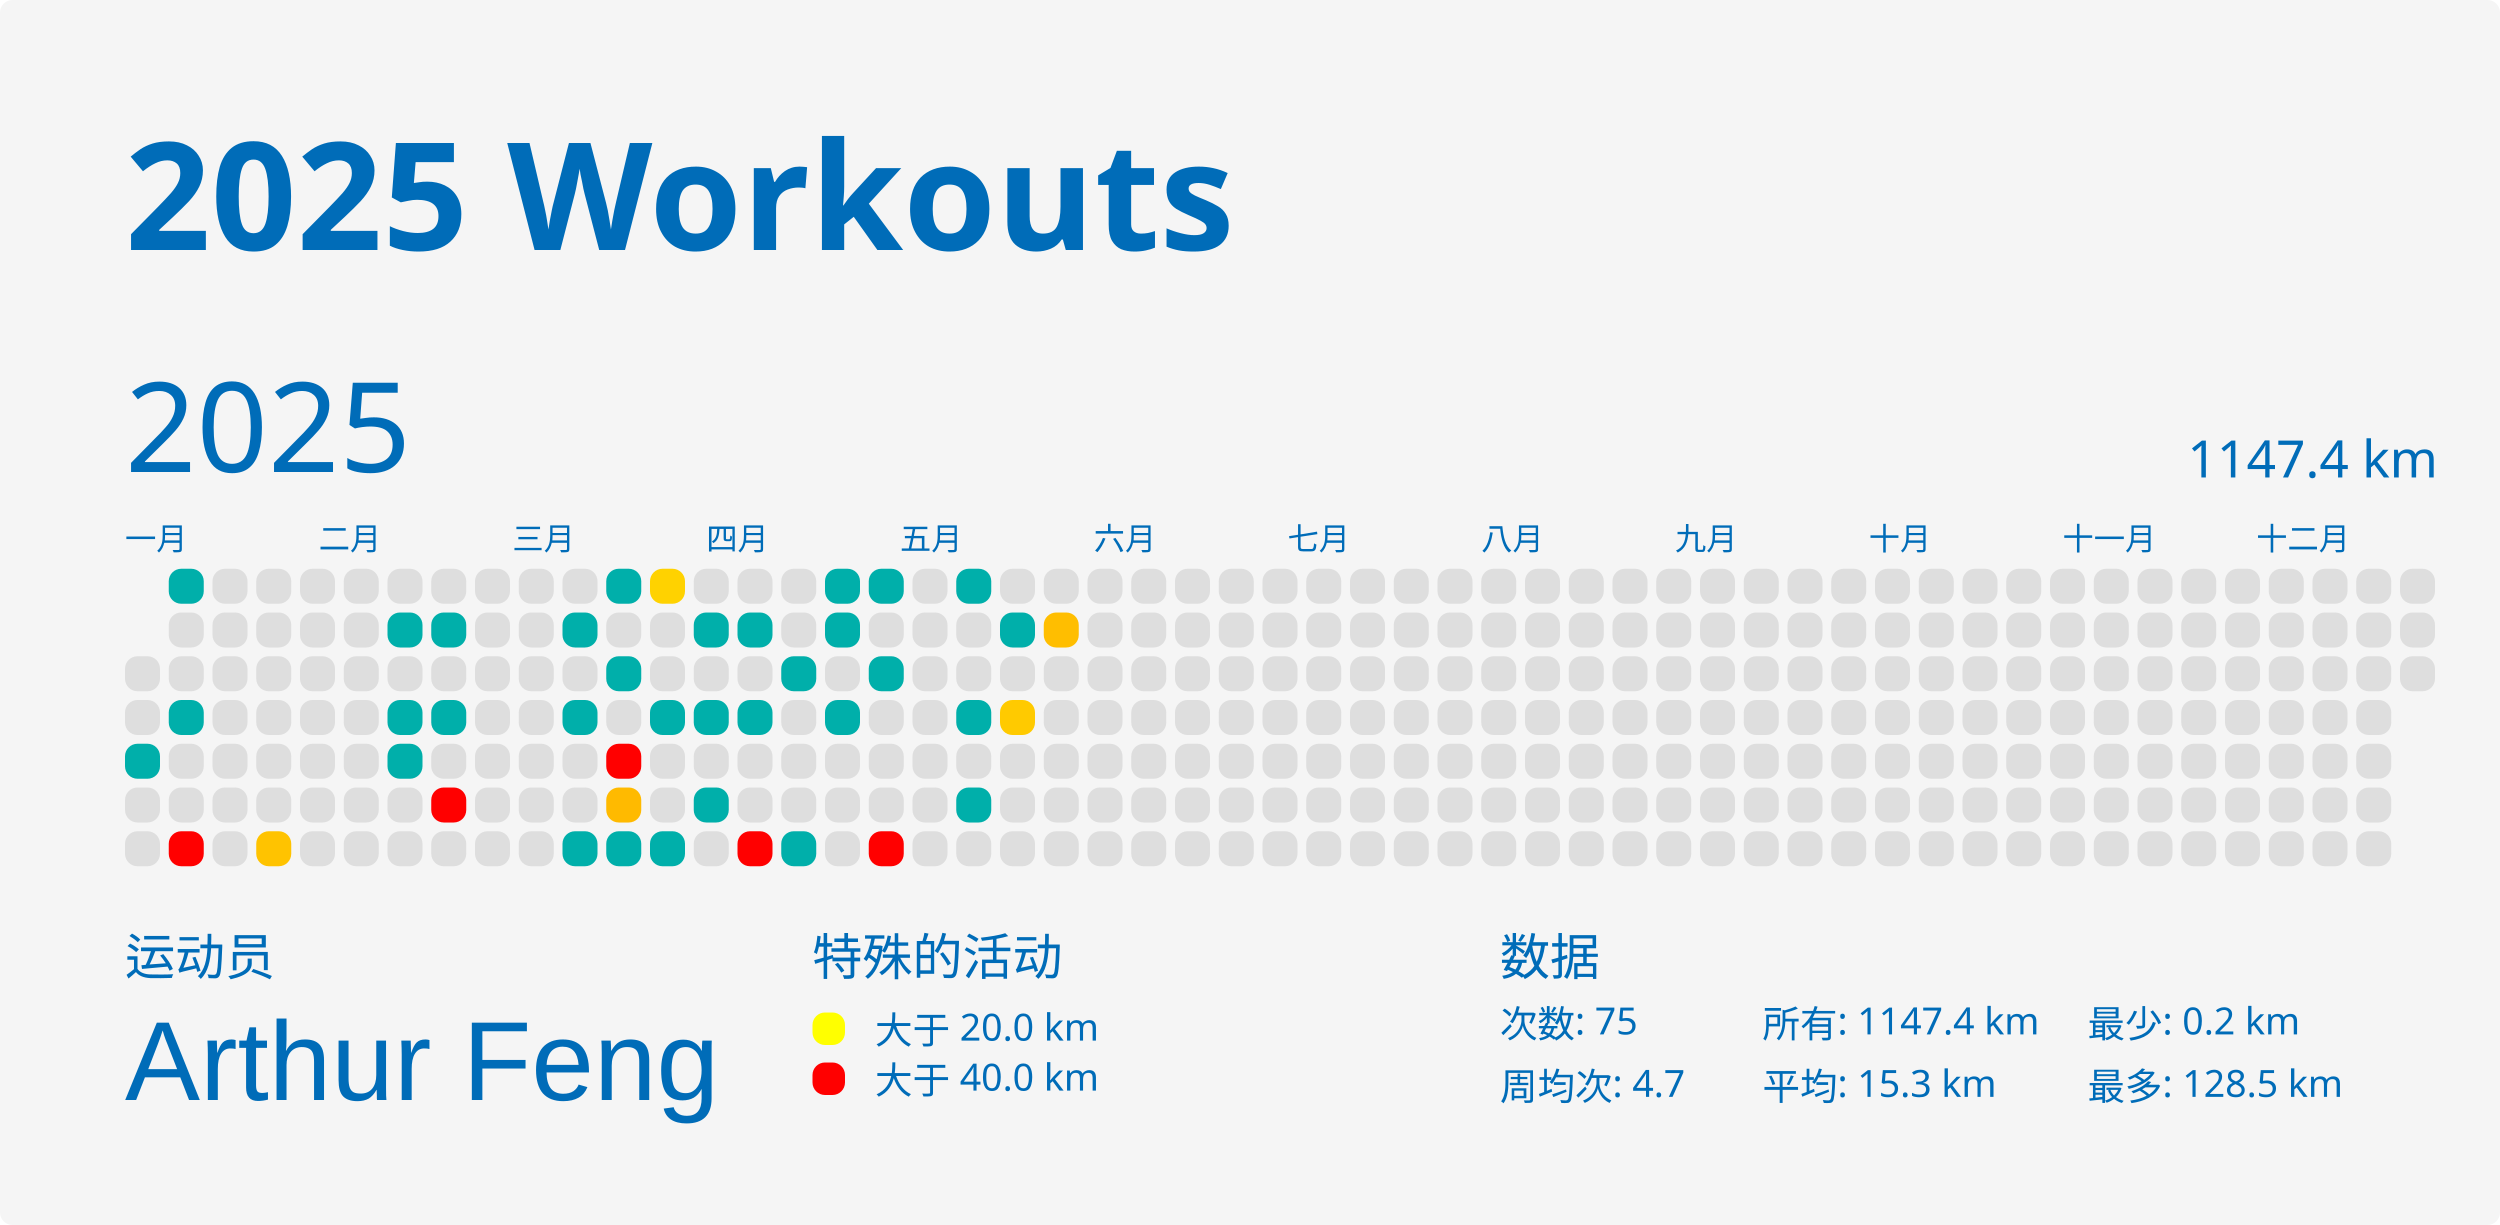
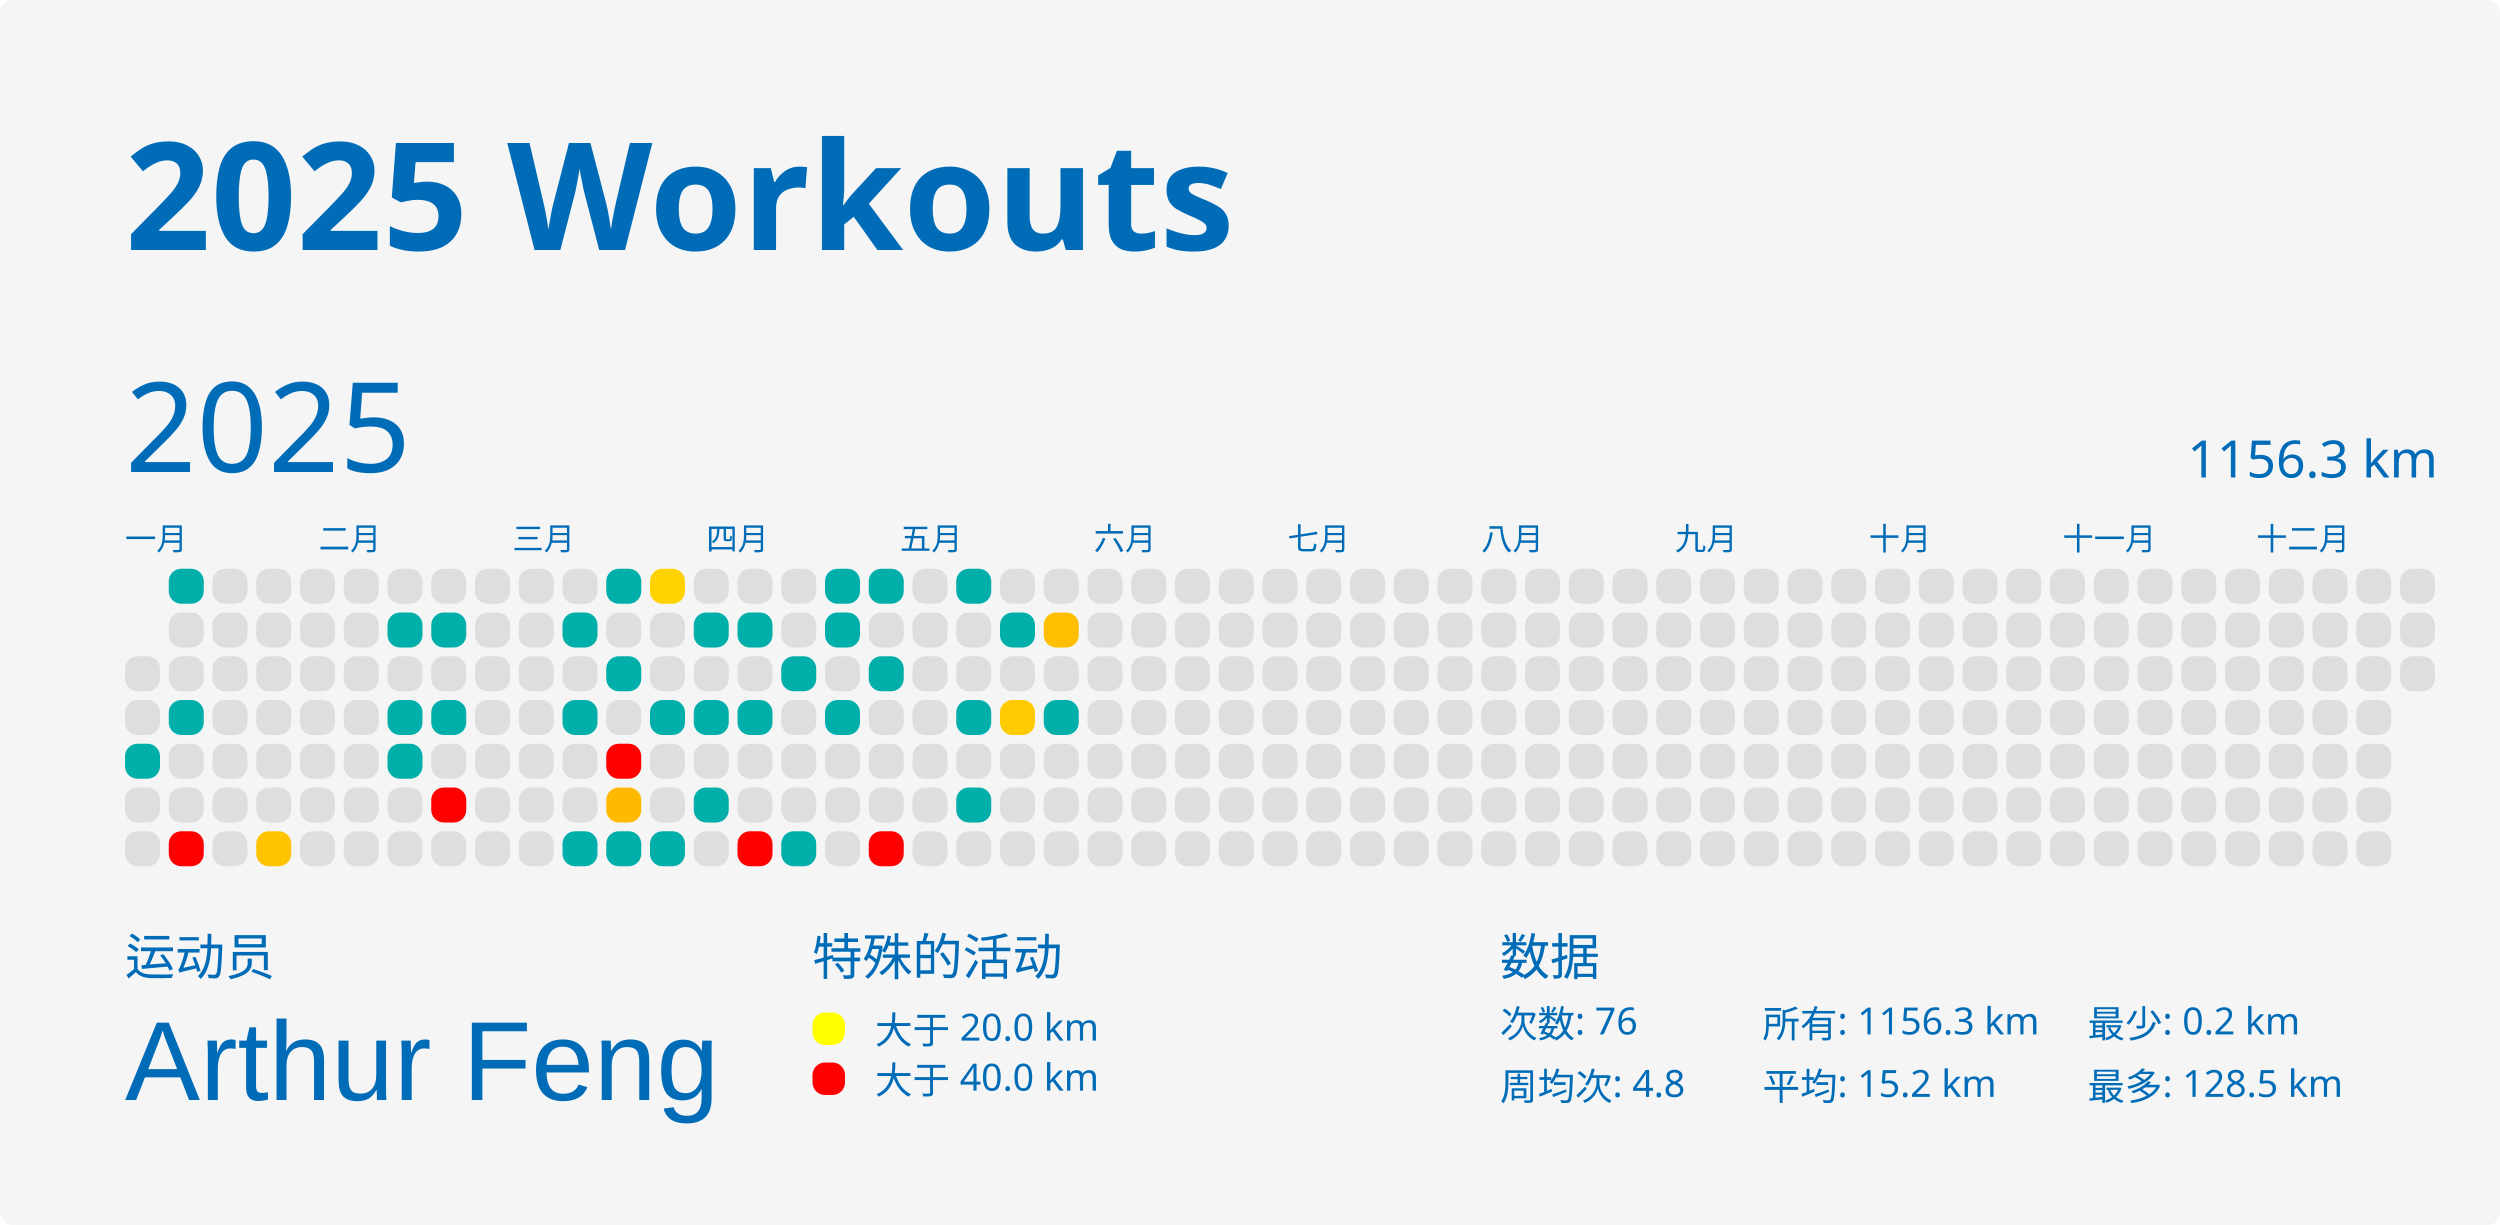
<svg xmlns="http://www.w3.org/2000/svg" baseProfile="full" height="98mm" version="1.1" viewBox="0,0,200,98" width="200mm">
  <defs />
  <rect fill="#f5f5f5" height="98" rx="1" ry="1" width="200" x="0" y="0" />
  <text fill="#006cb8" style="font-size:12px; font-family:MGI-Regular; font-weight:bold;" x="10" y="20">2025 Workouts</text>
  <text fill="#006cb8" style="font-size:4px; font-family:MGI-Regular" x="10" y="78">运动员</text>
  <text fill="#006cb8" style="font-size:9px; font-family:Arial" x="10" y="88">Arthur Feng</text>
  <text fill="#006cb8" style="font-size:4px; font-family:MGI-Regular" x="65" y="78">特殊的活动</text>
  <rect fill="yellow" height="2.6" rx="1" ry="1" width="2.6" x="65" y="81" />
  <text fill="#006cb8" style="font-size:3px; font-family:MGI-Regular" x="70" y="83.5">大于 20.0 km</text>
  <rect fill="red" height="2.6" rx="1" ry="1" width="2.6" x="65" y="85" />
  <text fill="#006cb8" style="font-size:3px; font-family:MGI-Regular" x="70" y="87.5">大于 40.0 km</text>
  <text fill="#006cb8" style="font-size:4px; font-family:MGI-Regular" x="120" y="78">数据</text>
-   <text fill="#006cb8" style="font-size:3px; font-family:MGI-Regular" x="120" y="83">次数: 75</text>
-   <text fill="#006cb8" style="font-size:3px; font-family:MGI-Regular" x="120" y="88">周均次: 4.7</text>
-   <text fill="#006cb8" style="font-size:3px; font-family:MGI-Regular" x="141" y="83">所有: 1147.4 km</text>
-   <text fill="#006cb8" style="font-size:3px; font-family:MGI-Regular" x="141" y="88">平均: 15.3 km</text>
+   <text fill="#006cb8" style="font-size:3px; font-family:MGI-Regular" x="120" y="83">次数: 76</text>
+   <text fill="#006cb8" style="font-size:3px; font-family:MGI-Regular" x="120" y="88">周均次: 4.8</text>
+   <text fill="#006cb8" style="font-size:3px; font-family:MGI-Regular" x="141" y="83">所有: 1156.3 km</text>
+   <text fill="#006cb8" style="font-size:3px; font-family:MGI-Regular" x="141" y="88">平均: 15.2 km</text>
  <text fill="#006cb8" style="font-size:3px; font-family:MGI-Regular" x="167" y="83">最少: 0.2 km</text>
  <text fill="#006cb8" style="font-size:3px; font-family:MGI-Regular" x="167" y="88">最多: 128.5 km</text>
  <text dominant-baseline="hanging" fill="#006cb8" style="font-size:10.0px; font-family:MGI-Regular;" x="10" y="30">2025</text>
-   <text dominant-baseline="hanging" fill="#006cb8" style="font-size:4.125px; font-family:MGI-Regular;" x="175" y="35">1147.4 km</text>
+   <text dominant-baseline="hanging" fill="#006cb8" style="font-size:4.125px; font-family:MGI-Regular;" x="175" y="35">1156.3 km</text>
  <text fill="#006cb8" style="font-size:2.5px; font-family:MGI-Regular" x="10.0" y="44">一月</text>
  <text fill="#006cb8" style="font-size:2.5px; font-family:MGI-Regular" x="25.5" y="44">二月</text>
  <text fill="#006cb8" style="font-size:2.5px; font-family:MGI-Regular" x="41.0" y="44">三月</text>
  <text fill="#006cb8" style="font-size:2.5px; font-family:MGI-Regular" x="56.5" y="44">四月</text>
  <text fill="#006cb8" style="font-size:2.5px; font-family:MGI-Regular" x="72.0" y="44">五月</text>
  <text fill="#006cb8" style="font-size:2.5px; font-family:MGI-Regular" x="87.5" y="44">六月</text>
  <text fill="#006cb8" style="font-size:2.5px; font-family:MGI-Regular" x="103.0" y="44">七月</text>
  <text fill="#006cb8" style="font-size:2.5px; font-family:MGI-Regular" x="118.5" y="44">八月</text>
  <text fill="#006cb8" style="font-size:2.5px; font-family:MGI-Regular" x="134.0" y="44">九月</text>
  <text fill="#006cb8" style="font-size:2.5px; font-family:MGI-Regular" x="149.5" y="44">十月</text>
  <text fill="#006cb8" style="font-size:2.5px; font-family:MGI-Regular" x="165.0" y="44">十一月</text>
  <text fill="#006cb8" style="font-size:2.5px; font-family:MGI-Regular" x="180.5" y="44">十二月</text>
  <rect fill="#dedede" height="2.8" rx="1" ry="1" width="2.8" x="10.0" y="52.5" />
  <rect fill="#dedede" height="2.8" rx="1" ry="1" width="2.8" x="10.0" y="56.0" />
  <rect fill="#00afaa" height="2.8" rx="1" ry="1" width="2.8" x="10.0" y="59.5" />
  <rect fill="#dedede" height="2.8" rx="1" ry="1" width="2.8" x="10.0" y="63.0" />
  <rect fill="#dedede" height="2.8" rx="1" ry="1" width="2.8" x="10.0" y="66.5" />
  <rect fill="#00afaa" height="2.8" rx="1" ry="1" width="2.8" x="13.5" y="45.5" />
  <rect fill="#dedede" height="2.8" rx="1" ry="1" width="2.8" x="13.5" y="49.0" />
  <rect fill="#dedede" height="2.8" rx="1" ry="1" width="2.8" x="13.5" y="52.5" />
  <rect fill="#00afaa" height="2.8" rx="1" ry="1" width="2.8" x="13.5" y="56.0" />
  <rect fill="#dedede" height="2.8" rx="1" ry="1" width="2.8" x="13.5" y="59.5" />
  <rect fill="#dedede" height="2.8" rx="1" ry="1" width="2.8" x="13.5" y="63.0" />
  <rect fill="red" height="2.8" rx="1" ry="1" width="2.8" x="13.5" y="66.5" />
  <rect fill="#dedede" height="2.8" rx="1" ry="1" width="2.8" x="17.0" y="45.5" />
  <rect fill="#dedede" height="2.8" rx="1" ry="1" width="2.8" x="17.0" y="49.0" />
  <rect fill="#dedede" height="2.8" rx="1" ry="1" width="2.8" x="17.0" y="52.5" />
  <rect fill="#dedede" height="2.8" rx="1" ry="1" width="2.8" x="17.0" y="56.0" />
  <rect fill="#dedede" height="2.8" rx="1" ry="1" width="2.8" x="17.0" y="59.5" />
  <rect fill="#dedede" height="2.8" rx="1" ry="1" width="2.8" x="17.0" y="63.0" />
  <rect fill="#dedede" height="2.8" rx="1" ry="1" width="2.8" x="17.0" y="66.5" />
  <rect fill="#dedede" height="2.8" rx="1" ry="1" width="2.8" x="20.5" y="45.5" />
  <rect fill="#dedede" height="2.8" rx="1" ry="1" width="2.8" x="20.5" y="49.0" />
  <rect fill="#dedede" height="2.8" rx="1" ry="1" width="2.8" x="20.5" y="52.5" />
  <rect fill="#dedede" height="2.8" rx="1" ry="1" width="2.8" x="20.5" y="56.0" />
  <rect fill="#dedede" height="2.8" rx="1" ry="1" width="2.8" x="20.5" y="59.5" />
  <rect fill="#dedede" height="2.8" rx="1" ry="1" width="2.8" x="20.5" y="63.0" />
  <rect fill="#ffc300" height="2.8" rx="1" ry="1" width="2.8" x="20.5" y="66.5" />
  <rect fill="#dedede" height="2.8" rx="1" ry="1" width="2.8" x="24.0" y="45.5" />
  <rect fill="#dedede" height="2.8" rx="1" ry="1" width="2.8" x="24.0" y="49.0" />
  <rect fill="#dedede" height="2.8" rx="1" ry="1" width="2.8" x="24.0" y="52.5" />
  <rect fill="#dedede" height="2.8" rx="1" ry="1" width="2.8" x="24.0" y="56.0" />
  <rect fill="#dedede" height="2.8" rx="1" ry="1" width="2.8" x="24.0" y="59.5" />
  <rect fill="#dedede" height="2.8" rx="1" ry="1" width="2.8" x="24.0" y="63.0" />
  <rect fill="#dedede" height="2.8" rx="1" ry="1" width="2.8" x="24.0" y="66.5" />
  <rect fill="#dedede" height="2.8" rx="1" ry="1" width="2.8" x="27.5" y="45.5" />
  <rect fill="#dedede" height="2.8" rx="1" ry="1" width="2.8" x="27.5" y="49.0" />
  <rect fill="#dedede" height="2.8" rx="1" ry="1" width="2.8" x="27.5" y="52.5" />
  <rect fill="#dedede" height="2.8" rx="1" ry="1" width="2.8" x="27.5" y="56.0" />
  <rect fill="#dedede" height="2.8" rx="1" ry="1" width="2.8" x="27.5" y="59.5" />
  <rect fill="#dedede" height="2.8" rx="1" ry="1" width="2.8" x="27.5" y="63.0" />
  <rect fill="#dedede" height="2.8" rx="1" ry="1" width="2.8" x="27.5" y="66.5" />
  <rect fill="#dedede" height="2.8" rx="1" ry="1" width="2.8" x="31.0" y="45.5" />
  <rect fill="#00afaa" height="2.8" rx="1" ry="1" width="2.8" x="31.0" y="49.0" />
  <rect fill="#dedede" height="2.8" rx="1" ry="1" width="2.8" x="31.0" y="52.5" />
  <rect fill="#00afaa" height="2.8" rx="1" ry="1" width="2.8" x="31.0" y="56.0" />
  <rect fill="#00afaa" height="2.8" rx="1" ry="1" width="2.8" x="31.0" y="59.5" />
  <rect fill="#dedede" height="2.8" rx="1" ry="1" width="2.8" x="31.0" y="63.0" />
  <rect fill="#dedede" height="2.8" rx="1" ry="1" width="2.8" x="31.0" y="66.5" />
  <rect fill="#dedede" height="2.8" rx="1" ry="1" width="2.8" x="34.5" y="45.5" />
  <rect fill="#00afaa" height="2.8" rx="1" ry="1" width="2.8" x="34.5" y="49.0" />
  <rect fill="#dedede" height="2.8" rx="1" ry="1" width="2.8" x="34.5" y="52.5" />
  <rect fill="#00afaa" height="2.8" rx="1" ry="1" width="2.8" x="34.5" y="56.0" />
  <rect fill="#dedede" height="2.8" rx="1" ry="1" width="2.8" x="34.5" y="59.5" />
  <rect fill="red" height="2.8" rx="1" ry="1" width="2.8" x="34.5" y="63.0" />
  <rect fill="#dedede" height="2.8" rx="1" ry="1" width="2.8" x="34.5" y="66.5" />
  <rect fill="#dedede" height="2.8" rx="1" ry="1" width="2.8" x="38.0" y="45.5" />
  <rect fill="#dedede" height="2.8" rx="1" ry="1" width="2.8" x="38.0" y="49.0" />
  <rect fill="#dedede" height="2.8" rx="1" ry="1" width="2.8" x="38.0" y="52.5" />
  <rect fill="#dedede" height="2.8" rx="1" ry="1" width="2.8" x="38.0" y="56.0" />
  <rect fill="#dedede" height="2.8" rx="1" ry="1" width="2.8" x="38.0" y="59.5" />
  <rect fill="#dedede" height="2.8" rx="1" ry="1" width="2.8" x="38.0" y="63.0" />
  <rect fill="#dedede" height="2.8" rx="1" ry="1" width="2.8" x="38.0" y="66.5" />
  <rect fill="#dedede" height="2.8" rx="1" ry="1" width="2.8" x="41.5" y="45.5" />
  <rect fill="#dedede" height="2.8" rx="1" ry="1" width="2.8" x="41.5" y="49.0" />
  <rect fill="#dedede" height="2.8" rx="1" ry="1" width="2.8" x="41.5" y="52.5" />
  <rect fill="#dedede" height="2.8" rx="1" ry="1" width="2.8" x="41.5" y="56.0" />
  <rect fill="#dedede" height="2.8" rx="1" ry="1" width="2.8" x="41.5" y="59.5" />
  <rect fill="#dedede" height="2.8" rx="1" ry="1" width="2.8" x="41.5" y="63.0" />
  <rect fill="#dedede" height="2.8" rx="1" ry="1" width="2.8" x="41.5" y="66.5" />
  <rect fill="#dedede" height="2.8" rx="1" ry="1" width="2.8" x="45.0" y="45.5" />
  <rect fill="#00afaa" height="2.8" rx="1" ry="1" width="2.8" x="45.0" y="49.0" />
  <rect fill="#dedede" height="2.8" rx="1" ry="1" width="2.8" x="45.0" y="52.5" />
  <rect fill="#00afaa" height="2.8" rx="1" ry="1" width="2.8" x="45.0" y="56.0" />
  <rect fill="#dedede" height="2.8" rx="1" ry="1" width="2.8" x="45.0" y="59.5" />
  <rect fill="#dedede" height="2.8" rx="1" ry="1" width="2.8" x="45.0" y="63.0" />
  <rect fill="#00afaa" height="2.8" rx="1" ry="1" width="2.8" x="45.0" y="66.5" />
  <rect fill="#00afaa" height="2.8" rx="1" ry="1" width="2.8" x="48.5" y="45.5" />
  <rect fill="#dedede" height="2.8" rx="1" ry="1" width="2.8" x="48.5" y="49.0" />
  <rect fill="#00afaa" height="2.8" rx="1" ry="1" width="2.8" x="48.5" y="52.5" />
  <rect fill="#dedede" height="2.8" rx="1" ry="1" width="2.8" x="48.5" y="56.0" />
  <rect fill="red" height="2.8" rx="1" ry="1" width="2.8" x="48.5" y="59.5" />
  <rect fill="#ffba00" height="2.8" rx="1" ry="1" width="2.8" x="48.5" y="63.0" />
  <rect fill="#00afaa" height="2.8" rx="1" ry="1" width="2.8" x="48.5" y="66.5" />
  <rect fill="#ffd200" height="2.8" rx="1" ry="1" width="2.8" x="52.0" y="45.5" />
  <rect fill="#dedede" height="2.8" rx="1" ry="1" width="2.8" x="52.0" y="49.0" />
  <rect fill="#dedede" height="2.8" rx="1" ry="1" width="2.8" x="52.0" y="52.5" />
  <rect fill="#00afaa" height="2.8" rx="1" ry="1" width="2.8" x="52.0" y="56.0" />
  <rect fill="#dedede" height="2.8" rx="1" ry="1" width="2.8" x="52.0" y="59.5" />
  <rect fill="#dedede" height="2.8" rx="1" ry="1" width="2.8" x="52.0" y="63.0" />
  <rect fill="#00afaa" height="2.8" rx="1" ry="1" width="2.8" x="52.0" y="66.5" />
  <rect fill="#dedede" height="2.8" rx="1" ry="1" width="2.8" x="55.5" y="45.5" />
  <rect fill="#00afaa" height="2.8" rx="1" ry="1" width="2.8" x="55.5" y="49.0" />
  <rect fill="#dedede" height="2.8" rx="1" ry="1" width="2.8" x="55.5" y="52.5" />
  <rect fill="#00afaa" height="2.8" rx="1" ry="1" width="2.8" x="55.5" y="56.0" />
  <rect fill="#dedede" height="2.8" rx="1" ry="1" width="2.8" x="55.5" y="59.5" />
  <rect fill="#00afaa" height="2.8" rx="1" ry="1" width="2.8" x="55.5" y="63.0" />
  <rect fill="#dedede" height="2.8" rx="1" ry="1" width="2.8" x="55.5" y="66.5" />
  <rect fill="#dedede" height="2.8" rx="1" ry="1" width="2.8" x="59.0" y="45.5" />
  <rect fill="#00afaa" height="2.8" rx="1" ry="1" width="2.8" x="59.0" y="49.0" />
  <rect fill="#dedede" height="2.8" rx="1" ry="1" width="2.8" x="59.0" y="52.5" />
  <rect fill="#00afaa" height="2.8" rx="1" ry="1" width="2.8" x="59.0" y="56.0" />
  <rect fill="#dedede" height="2.8" rx="1" ry="1" width="2.8" x="59.0" y="59.5" />
  <rect fill="#dedede" height="2.8" rx="1" ry="1" width="2.8" x="59.0" y="63.0" />
  <rect fill="red" height="2.8" rx="1" ry="1" width="2.8" x="59.0" y="66.5" />
  <rect fill="#dedede" height="2.8" rx="1" ry="1" width="2.8" x="62.5" y="45.5" />
  <rect fill="#dedede" height="2.8" rx="1" ry="1" width="2.8" x="62.5" y="49.0" />
  <rect fill="#00afaa" height="2.8" rx="1" ry="1" width="2.8" x="62.5" y="52.5" />
  <rect fill="#dedede" height="2.8" rx="1" ry="1" width="2.8" x="62.5" y="56.0" />
  <rect fill="#dedede" height="2.8" rx="1" ry="1" width="2.8" x="62.5" y="59.5" />
  <rect fill="#dedede" height="2.8" rx="1" ry="1" width="2.8" x="62.5" y="63.0" />
  <rect fill="#00afaa" height="2.8" rx="1" ry="1" width="2.8" x="62.5" y="66.5" />
  <rect fill="#00afaa" height="2.8" rx="1" ry="1" width="2.8" x="66.0" y="45.5" />
  <rect fill="#00afaa" height="2.8" rx="1" ry="1" width="2.8" x="66.0" y="49.0" />
  <rect fill="#dedede" height="2.8" rx="1" ry="1" width="2.8" x="66.0" y="52.5" />
  <rect fill="#00afaa" height="2.8" rx="1" ry="1" width="2.8" x="66.0" y="56.0" />
  <rect fill="#dedede" height="2.8" rx="1" ry="1" width="2.8" x="66.0" y="59.5" />
  <rect fill="#dedede" height="2.8" rx="1" ry="1" width="2.8" x="66.0" y="63.0" />
  <rect fill="#dedede" height="2.8" rx="1" ry="1" width="2.8" x="66.0" y="66.5" />
  <rect fill="#00afaa" height="2.8" rx="1" ry="1" width="2.8" x="69.5" y="45.5" />
  <rect fill="#dedede" height="2.8" rx="1" ry="1" width="2.8" x="69.5" y="49.0" />
  <rect fill="#00afaa" height="2.8" rx="1" ry="1" width="2.8" x="69.5" y="52.5" />
  <rect fill="#dedede" height="2.8" rx="1" ry="1" width="2.8" x="69.5" y="56.0" />
  <rect fill="#dedede" height="2.8" rx="1" ry="1" width="2.8" x="69.5" y="59.5" />
  <rect fill="#dedede" height="2.8" rx="1" ry="1" width="2.8" x="69.5" y="63.0" />
  <rect fill="red" height="2.8" rx="1" ry="1" width="2.8" x="69.5" y="66.5" />
  <rect fill="#dedede" height="2.8" rx="1" ry="1" width="2.8" x="73.0" y="45.5" />
  <rect fill="#dedede" height="2.8" rx="1" ry="1" width="2.8" x="73.0" y="49.0" />
  <rect fill="#dedede" height="2.8" rx="1" ry="1" width="2.8" x="73.0" y="52.5" />
  <rect fill="#dedede" height="2.8" rx="1" ry="1" width="2.8" x="73.0" y="56.0" />
  <rect fill="#dedede" height="2.8" rx="1" ry="1" width="2.8" x="73.0" y="59.5" />
  <rect fill="#dedede" height="2.8" rx="1" ry="1" width="2.8" x="73.0" y="63.0" />
  <rect fill="#dedede" height="2.8" rx="1" ry="1" width="2.8" x="73.0" y="66.5" />
  <rect fill="#00afaa" height="2.8" rx="1" ry="1" width="2.8" x="76.5" y="45.5" />
  <rect fill="#dedede" height="2.8" rx="1" ry="1" width="2.8" x="76.5" y="49.0" />
  <rect fill="#dedede" height="2.8" rx="1" ry="1" width="2.8" x="76.5" y="52.5" />
  <rect fill="#00afaa" height="2.8" rx="1" ry="1" width="2.8" x="76.5" y="56.0" />
  <rect fill="#dedede" height="2.8" rx="1" ry="1" width="2.8" x="76.5" y="59.5" />
  <rect fill="#00afaa" height="2.8" rx="1" ry="1" width="2.8" x="76.5" y="63.0" />
  <rect fill="#dedede" height="2.8" rx="1" ry="1" width="2.8" x="76.5" y="66.5" />
  <rect fill="#dedede" height="2.8" rx="1" ry="1" width="2.8" x="80.0" y="45.5" />
  <rect fill="#00afaa" height="2.8" rx="1" ry="1" width="2.8" x="80.0" y="49.0" />
  <rect fill="#dedede" height="2.8" rx="1" ry="1" width="2.8" x="80.0" y="52.5" />
  <rect fill="#ffca00" height="2.8" rx="1" ry="1" width="2.8" x="80.0" y="56.0" />
  <rect fill="#dedede" height="2.8" rx="1" ry="1" width="2.8" x="80.0" y="59.5" />
  <rect fill="#dedede" height="2.8" rx="1" ry="1" width="2.8" x="80.0" y="63.0" />
  <rect fill="#dedede" height="2.8" rx="1" ry="1" width="2.8" x="80.0" y="66.5" />
  <rect fill="#dedede" height="2.8" rx="1" ry="1" width="2.8" x="83.5" y="45.5" />
  <rect fill="#ffbe00" height="2.8" rx="1" ry="1" width="2.8" x="83.5" y="49.0" />
  <rect fill="#dedede" height="2.8" rx="1" ry="1" width="2.8" x="83.5" y="52.5" />
-   <rect fill="#dedede" height="2.8" rx="1" ry="1" width="2.8" x="83.5" y="56.0" />
+   <rect fill="#00afaa" height="2.8" rx="1" ry="1" width="2.8" x="83.5" y="56.0" />
  <rect fill="#dedede" height="2.8" rx="1" ry="1" width="2.8" x="83.5" y="59.5" />
  <rect fill="#dedede" height="2.8" rx="1" ry="1" width="2.8" x="83.5" y="63.0" />
  <rect fill="#dedede" height="2.8" rx="1" ry="1" width="2.8" x="83.5" y="66.5" />
  <rect fill="#dedede" height="2.8" rx="1" ry="1" width="2.8" x="87.0" y="45.5" />
  <rect fill="#dedede" height="2.8" rx="1" ry="1" width="2.8" x="87.0" y="49.0" />
  <rect fill="#dedede" height="2.8" rx="1" ry="1" width="2.8" x="87.0" y="52.5" />
  <rect fill="#dedede" height="2.8" rx="1" ry="1" width="2.8" x="87.0" y="56.0" />
  <rect fill="#dedede" height="2.8" rx="1" ry="1" width="2.8" x="87.0" y="59.5" />
  <rect fill="#dedede" height="2.8" rx="1" ry="1" width="2.8" x="87.0" y="63.0" />
  <rect fill="#dedede" height="2.8" rx="1" ry="1" width="2.8" x="87.0" y="66.5" />
  <rect fill="#dedede" height="2.8" rx="1" ry="1" width="2.8" x="90.5" y="45.5" />
  <rect fill="#dedede" height="2.8" rx="1" ry="1" width="2.8" x="90.5" y="49.0" />
  <rect fill="#dedede" height="2.8" rx="1" ry="1" width="2.8" x="90.5" y="52.5" />
  <rect fill="#dedede" height="2.8" rx="1" ry="1" width="2.8" x="90.5" y="56.0" />
  <rect fill="#dedede" height="2.8" rx="1" ry="1" width="2.8" x="90.5" y="59.5" />
  <rect fill="#dedede" height="2.8" rx="1" ry="1" width="2.8" x="90.5" y="63.0" />
  <rect fill="#dedede" height="2.8" rx="1" ry="1" width="2.8" x="90.5" y="66.5" />
  <rect fill="#dedede" height="2.8" rx="1" ry="1" width="2.8" x="94.0" y="45.5" />
  <rect fill="#dedede" height="2.8" rx="1" ry="1" width="2.8" x="94.0" y="49.0" />
  <rect fill="#dedede" height="2.8" rx="1" ry="1" width="2.8" x="94.0" y="52.5" />
  <rect fill="#dedede" height="2.8" rx="1" ry="1" width="2.8" x="94.0" y="56.0" />
  <rect fill="#dedede" height="2.8" rx="1" ry="1" width="2.8" x="94.0" y="59.5" />
  <rect fill="#dedede" height="2.8" rx="1" ry="1" width="2.8" x="94.0" y="63.0" />
  <rect fill="#dedede" height="2.8" rx="1" ry="1" width="2.8" x="94.0" y="66.5" />
  <rect fill="#dedede" height="2.8" rx="1" ry="1" width="2.8" x="97.5" y="45.5" />
  <rect fill="#dedede" height="2.8" rx="1" ry="1" width="2.8" x="97.5" y="49.0" />
  <rect fill="#dedede" height="2.8" rx="1" ry="1" width="2.8" x="97.5" y="52.5" />
  <rect fill="#dedede" height="2.8" rx="1" ry="1" width="2.8" x="97.5" y="56.0" />
  <rect fill="#dedede" height="2.8" rx="1" ry="1" width="2.8" x="97.5" y="59.5" />
  <rect fill="#dedede" height="2.8" rx="1" ry="1" width="2.8" x="97.5" y="63.0" />
  <rect fill="#dedede" height="2.8" rx="1" ry="1" width="2.8" x="97.5" y="66.5" />
  <rect fill="#dedede" height="2.8" rx="1" ry="1" width="2.8" x="101.0" y="45.5" />
  <rect fill="#dedede" height="2.8" rx="1" ry="1" width="2.8" x="101.0" y="49.0" />
  <rect fill="#dedede" height="2.8" rx="1" ry="1" width="2.8" x="101.0" y="52.5" />
  <rect fill="#dedede" height="2.8" rx="1" ry="1" width="2.8" x="101.0" y="56.0" />
  <rect fill="#dedede" height="2.8" rx="1" ry="1" width="2.8" x="101.0" y="59.5" />
  <rect fill="#dedede" height="2.8" rx="1" ry="1" width="2.8" x="101.0" y="63.0" />
  <rect fill="#dedede" height="2.8" rx="1" ry="1" width="2.8" x="101.0" y="66.5" />
  <rect fill="#dedede" height="2.8" rx="1" ry="1" width="2.8" x="104.5" y="45.5" />
  <rect fill="#dedede" height="2.8" rx="1" ry="1" width="2.8" x="104.5" y="49.0" />
  <rect fill="#dedede" height="2.8" rx="1" ry="1" width="2.8" x="104.5" y="52.5" />
  <rect fill="#dedede" height="2.8" rx="1" ry="1" width="2.8" x="104.5" y="56.0" />
  <rect fill="#dedede" height="2.8" rx="1" ry="1" width="2.8" x="104.5" y="59.5" />
  <rect fill="#dedede" height="2.8" rx="1" ry="1" width="2.8" x="104.5" y="63.0" />
  <rect fill="#dedede" height="2.8" rx="1" ry="1" width="2.8" x="104.5" y="66.5" />
  <rect fill="#dedede" height="2.8" rx="1" ry="1" width="2.8" x="108.0" y="45.5" />
  <rect fill="#dedede" height="2.8" rx="1" ry="1" width="2.8" x="108.0" y="49.0" />
  <rect fill="#dedede" height="2.8" rx="1" ry="1" width="2.8" x="108.0" y="52.5" />
  <rect fill="#dedede" height="2.8" rx="1" ry="1" width="2.8" x="108.0" y="56.0" />
  <rect fill="#dedede" height="2.8" rx="1" ry="1" width="2.8" x="108.0" y="59.5" />
  <rect fill="#dedede" height="2.8" rx="1" ry="1" width="2.8" x="108.0" y="63.0" />
  <rect fill="#dedede" height="2.8" rx="1" ry="1" width="2.8" x="108.0" y="66.5" />
  <rect fill="#dedede" height="2.8" rx="1" ry="1" width="2.8" x="111.5" y="45.5" />
  <rect fill="#dedede" height="2.8" rx="1" ry="1" width="2.8" x="111.5" y="49.0" />
  <rect fill="#dedede" height="2.8" rx="1" ry="1" width="2.8" x="111.5" y="52.5" />
  <rect fill="#dedede" height="2.8" rx="1" ry="1" width="2.8" x="111.5" y="56.0" />
  <rect fill="#dedede" height="2.8" rx="1" ry="1" width="2.8" x="111.5" y="59.5" />
  <rect fill="#dedede" height="2.8" rx="1" ry="1" width="2.8" x="111.5" y="63.0" />
  <rect fill="#dedede" height="2.8" rx="1" ry="1" width="2.8" x="111.5" y="66.5" />
  <rect fill="#dedede" height="2.8" rx="1" ry="1" width="2.8" x="115.0" y="45.5" />
  <rect fill="#dedede" height="2.8" rx="1" ry="1" width="2.8" x="115.0" y="49.0" />
  <rect fill="#dedede" height="2.8" rx="1" ry="1" width="2.8" x="115.0" y="52.5" />
  <rect fill="#dedede" height="2.8" rx="1" ry="1" width="2.8" x="115.0" y="56.0" />
  <rect fill="#dedede" height="2.8" rx="1" ry="1" width="2.8" x="115.0" y="59.5" />
  <rect fill="#dedede" height="2.8" rx="1" ry="1" width="2.8" x="115.0" y="63.0" />
  <rect fill="#dedede" height="2.8" rx="1" ry="1" width="2.8" x="115.0" y="66.5" />
  <rect fill="#dedede" height="2.8" rx="1" ry="1" width="2.8" x="118.5" y="45.5" />
  <rect fill="#dedede" height="2.8" rx="1" ry="1" width="2.8" x="118.5" y="49.0" />
  <rect fill="#dedede" height="2.8" rx="1" ry="1" width="2.8" x="118.5" y="52.5" />
  <rect fill="#dedede" height="2.8" rx="1" ry="1" width="2.8" x="118.5" y="56.0" />
  <rect fill="#dedede" height="2.8" rx="1" ry="1" width="2.8" x="118.5" y="59.5" />
  <rect fill="#dedede" height="2.8" rx="1" ry="1" width="2.8" x="118.5" y="63.0" />
  <rect fill="#dedede" height="2.8" rx="1" ry="1" width="2.8" x="118.5" y="66.5" />
  <rect fill="#dedede" height="2.8" rx="1" ry="1" width="2.8" x="122.0" y="45.5" />
  <rect fill="#dedede" height="2.8" rx="1" ry="1" width="2.8" x="122.0" y="49.0" />
  <rect fill="#dedede" height="2.8" rx="1" ry="1" width="2.8" x="122.0" y="52.5" />
  <rect fill="#dedede" height="2.8" rx="1" ry="1" width="2.8" x="122.0" y="56.0" />
  <rect fill="#dedede" height="2.8" rx="1" ry="1" width="2.8" x="122.0" y="59.5" />
  <rect fill="#dedede" height="2.8" rx="1" ry="1" width="2.8" x="122.0" y="63.0" />
  <rect fill="#dedede" height="2.8" rx="1" ry="1" width="2.8" x="122.0" y="66.5" />
  <rect fill="#dedede" height="2.8" rx="1" ry="1" width="2.8" x="125.5" y="45.5" />
  <rect fill="#dedede" height="2.8" rx="1" ry="1" width="2.8" x="125.5" y="49.0" />
  <rect fill="#dedede" height="2.8" rx="1" ry="1" width="2.8" x="125.5" y="52.5" />
  <rect fill="#dedede" height="2.8" rx="1" ry="1" width="2.8" x="125.5" y="56.0" />
  <rect fill="#dedede" height="2.8" rx="1" ry="1" width="2.8" x="125.5" y="59.5" />
  <rect fill="#dedede" height="2.8" rx="1" ry="1" width="2.8" x="125.5" y="63.0" />
  <rect fill="#dedede" height="2.8" rx="1" ry="1" width="2.8" x="125.5" y="66.5" />
  <rect fill="#dedede" height="2.8" rx="1" ry="1" width="2.8" x="129.0" y="45.5" />
  <rect fill="#dedede" height="2.8" rx="1" ry="1" width="2.8" x="129.0" y="49.0" />
  <rect fill="#dedede" height="2.8" rx="1" ry="1" width="2.8" x="129.0" y="52.5" />
  <rect fill="#dedede" height="2.8" rx="1" ry="1" width="2.8" x="129.0" y="56.0" />
  <rect fill="#dedede" height="2.8" rx="1" ry="1" width="2.8" x="129.0" y="59.5" />
  <rect fill="#dedede" height="2.8" rx="1" ry="1" width="2.8" x="129.0" y="63.0" />
  <rect fill="#dedede" height="2.8" rx="1" ry="1" width="2.8" x="129.0" y="66.5" />
  <rect fill="#dedede" height="2.8" rx="1" ry="1" width="2.8" x="132.5" y="45.5" />
  <rect fill="#dedede" height="2.8" rx="1" ry="1" width="2.8" x="132.5" y="49.0" />
  <rect fill="#dedede" height="2.8" rx="1" ry="1" width="2.8" x="132.5" y="52.5" />
  <rect fill="#dedede" height="2.8" rx="1" ry="1" width="2.8" x="132.5" y="56.0" />
  <rect fill="#dedede" height="2.8" rx="1" ry="1" width="2.8" x="132.5" y="59.5" />
  <rect fill="#dedede" height="2.8" rx="1" ry="1" width="2.8" x="132.5" y="63.0" />
  <rect fill="#dedede" height="2.8" rx="1" ry="1" width="2.8" x="132.5" y="66.5" />
  <rect fill="#dedede" height="2.8" rx="1" ry="1" width="2.8" x="136.0" y="45.5" />
  <rect fill="#dedede" height="2.8" rx="1" ry="1" width="2.8" x="136.0" y="49.0" />
  <rect fill="#dedede" height="2.8" rx="1" ry="1" width="2.8" x="136.0" y="52.5" />
  <rect fill="#dedede" height="2.8" rx="1" ry="1" width="2.8" x="136.0" y="56.0" />
  <rect fill="#dedede" height="2.8" rx="1" ry="1" width="2.8" x="136.0" y="59.5" />
  <rect fill="#dedede" height="2.8" rx="1" ry="1" width="2.8" x="136.0" y="63.0" />
  <rect fill="#dedede" height="2.8" rx="1" ry="1" width="2.8" x="136.0" y="66.5" />
  <rect fill="#dedede" height="2.8" rx="1" ry="1" width="2.8" x="139.5" y="45.5" />
  <rect fill="#dedede" height="2.8" rx="1" ry="1" width="2.8" x="139.5" y="49.0" />
  <rect fill="#dedede" height="2.8" rx="1" ry="1" width="2.8" x="139.5" y="52.5" />
  <rect fill="#dedede" height="2.8" rx="1" ry="1" width="2.8" x="139.5" y="56.0" />
  <rect fill="#dedede" height="2.8" rx="1" ry="1" width="2.8" x="139.5" y="59.5" />
  <rect fill="#dedede" height="2.8" rx="1" ry="1" width="2.8" x="139.5" y="63.0" />
  <rect fill="#dedede" height="2.8" rx="1" ry="1" width="2.8" x="139.5" y="66.5" />
  <rect fill="#dedede" height="2.8" rx="1" ry="1" width="2.8" x="143.0" y="45.5" />
  <rect fill="#dedede" height="2.8" rx="1" ry="1" width="2.8" x="143.0" y="49.0" />
  <rect fill="#dedede" height="2.8" rx="1" ry="1" width="2.8" x="143.0" y="52.5" />
  <rect fill="#dedede" height="2.8" rx="1" ry="1" width="2.8" x="143.0" y="56.0" />
  <rect fill="#dedede" height="2.8" rx="1" ry="1" width="2.8" x="143.0" y="59.5" />
  <rect fill="#dedede" height="2.8" rx="1" ry="1" width="2.8" x="143.0" y="63.0" />
  <rect fill="#dedede" height="2.8" rx="1" ry="1" width="2.8" x="143.0" y="66.5" />
  <rect fill="#dedede" height="2.8" rx="1" ry="1" width="2.8" x="146.5" y="45.5" />
  <rect fill="#dedede" height="2.8" rx="1" ry="1" width="2.8" x="146.5" y="49.0" />
  <rect fill="#dedede" height="2.8" rx="1" ry="1" width="2.8" x="146.5" y="52.5" />
  <rect fill="#dedede" height="2.8" rx="1" ry="1" width="2.8" x="146.5" y="56.0" />
  <rect fill="#dedede" height="2.8" rx="1" ry="1" width="2.8" x="146.5" y="59.5" />
  <rect fill="#dedede" height="2.8" rx="1" ry="1" width="2.8" x="146.5" y="63.0" />
  <rect fill="#dedede" height="2.8" rx="1" ry="1" width="2.8" x="146.5" y="66.5" />
  <rect fill="#dedede" height="2.8" rx="1" ry="1" width="2.8" x="150.0" y="45.5" />
  <rect fill="#dedede" height="2.8" rx="1" ry="1" width="2.8" x="150.0" y="49.0" />
  <rect fill="#dedede" height="2.8" rx="1" ry="1" width="2.8" x="150.0" y="52.5" />
  <rect fill="#dedede" height="2.8" rx="1" ry="1" width="2.8" x="150.0" y="56.0" />
  <rect fill="#dedede" height="2.8" rx="1" ry="1" width="2.8" x="150.0" y="59.5" />
  <rect fill="#dedede" height="2.8" rx="1" ry="1" width="2.8" x="150.0" y="63.0" />
  <rect fill="#dedede" height="2.8" rx="1" ry="1" width="2.8" x="150.0" y="66.5" />
  <rect fill="#dedede" height="2.8" rx="1" ry="1" width="2.8" x="153.5" y="45.5" />
  <rect fill="#dedede" height="2.8" rx="1" ry="1" width="2.8" x="153.5" y="49.0" />
  <rect fill="#dedede" height="2.8" rx="1" ry="1" width="2.8" x="153.5" y="52.5" />
  <rect fill="#dedede" height="2.8" rx="1" ry="1" width="2.8" x="153.5" y="56.0" />
  <rect fill="#dedede" height="2.8" rx="1" ry="1" width="2.8" x="153.5" y="59.5" />
  <rect fill="#dedede" height="2.8" rx="1" ry="1" width="2.8" x="153.5" y="63.0" />
  <rect fill="#dedede" height="2.8" rx="1" ry="1" width="2.8" x="153.5" y="66.5" />
  <rect fill="#dedede" height="2.8" rx="1" ry="1" width="2.8" x="157.0" y="45.5" />
  <rect fill="#dedede" height="2.8" rx="1" ry="1" width="2.8" x="157.0" y="49.0" />
  <rect fill="#dedede" height="2.8" rx="1" ry="1" width="2.8" x="157.0" y="52.5" />
  <rect fill="#dedede" height="2.8" rx="1" ry="1" width="2.8" x="157.0" y="56.0" />
  <rect fill="#dedede" height="2.8" rx="1" ry="1" width="2.8" x="157.0" y="59.5" />
  <rect fill="#dedede" height="2.8" rx="1" ry="1" width="2.8" x="157.0" y="63.0" />
  <rect fill="#dedede" height="2.8" rx="1" ry="1" width="2.8" x="157.0" y="66.5" />
  <rect fill="#dedede" height="2.8" rx="1" ry="1" width="2.8" x="160.5" y="45.5" />
  <rect fill="#dedede" height="2.8" rx="1" ry="1" width="2.8" x="160.5" y="49.0" />
  <rect fill="#dedede" height="2.8" rx="1" ry="1" width="2.8" x="160.5" y="52.5" />
  <rect fill="#dedede" height="2.8" rx="1" ry="1" width="2.8" x="160.5" y="56.0" />
  <rect fill="#dedede" height="2.8" rx="1" ry="1" width="2.8" x="160.5" y="59.5" />
  <rect fill="#dedede" height="2.8" rx="1" ry="1" width="2.8" x="160.5" y="63.0" />
  <rect fill="#dedede" height="2.8" rx="1" ry="1" width="2.8" x="160.5" y="66.5" />
  <rect fill="#dedede" height="2.8" rx="1" ry="1" width="2.8" x="164.0" y="45.5" />
  <rect fill="#dedede" height="2.8" rx="1" ry="1" width="2.8" x="164.0" y="49.0" />
  <rect fill="#dedede" height="2.8" rx="1" ry="1" width="2.8" x="164.0" y="52.5" />
  <rect fill="#dedede" height="2.8" rx="1" ry="1" width="2.8" x="164.0" y="56.0" />
  <rect fill="#dedede" height="2.8" rx="1" ry="1" width="2.8" x="164.0" y="59.5" />
  <rect fill="#dedede" height="2.8" rx="1" ry="1" width="2.8" x="164.0" y="63.0" />
  <rect fill="#dedede" height="2.8" rx="1" ry="1" width="2.8" x="164.0" y="66.5" />
  <rect fill="#dedede" height="2.8" rx="1" ry="1" width="2.8" x="167.5" y="45.5" />
  <rect fill="#dedede" height="2.8" rx="1" ry="1" width="2.8" x="167.5" y="49.0" />
  <rect fill="#dedede" height="2.8" rx="1" ry="1" width="2.8" x="167.5" y="52.5" />
  <rect fill="#dedede" height="2.8" rx="1" ry="1" width="2.8" x="167.5" y="56.0" />
  <rect fill="#dedede" height="2.8" rx="1" ry="1" width="2.8" x="167.5" y="59.5" />
  <rect fill="#dedede" height="2.8" rx="1" ry="1" width="2.8" x="167.5" y="63.0" />
  <rect fill="#dedede" height="2.8" rx="1" ry="1" width="2.8" x="167.5" y="66.5" />
  <rect fill="#dedede" height="2.8" rx="1" ry="1" width="2.8" x="171.0" y="45.5" />
  <rect fill="#dedede" height="2.8" rx="1" ry="1" width="2.8" x="171.0" y="49.0" />
  <rect fill="#dedede" height="2.8" rx="1" ry="1" width="2.8" x="171.0" y="52.5" />
  <rect fill="#dedede" height="2.8" rx="1" ry="1" width="2.8" x="171.0" y="56.0" />
  <rect fill="#dedede" height="2.8" rx="1" ry="1" width="2.8" x="171.0" y="59.5" />
  <rect fill="#dedede" height="2.8" rx="1" ry="1" width="2.8" x="171.0" y="63.0" />
  <rect fill="#dedede" height="2.8" rx="1" ry="1" width="2.8" x="171.0" y="66.5" />
  <rect fill="#dedede" height="2.8" rx="1" ry="1" width="2.8" x="174.5" y="45.5" />
  <rect fill="#dedede" height="2.8" rx="1" ry="1" width="2.8" x="174.5" y="49.0" />
  <rect fill="#dedede" height="2.8" rx="1" ry="1" width="2.8" x="174.5" y="52.5" />
  <rect fill="#dedede" height="2.8" rx="1" ry="1" width="2.8" x="174.5" y="56.0" />
  <rect fill="#dedede" height="2.8" rx="1" ry="1" width="2.8" x="174.5" y="59.5" />
  <rect fill="#dedede" height="2.8" rx="1" ry="1" width="2.8" x="174.5" y="63.0" />
  <rect fill="#dedede" height="2.8" rx="1" ry="1" width="2.8" x="174.5" y="66.5" />
  <rect fill="#dedede" height="2.8" rx="1" ry="1" width="2.8" x="178.0" y="45.5" />
  <rect fill="#dedede" height="2.8" rx="1" ry="1" width="2.8" x="178.0" y="49.0" />
  <rect fill="#dedede" height="2.8" rx="1" ry="1" width="2.8" x="178.0" y="52.5" />
  <rect fill="#dedede" height="2.8" rx="1" ry="1" width="2.8" x="178.0" y="56.0" />
  <rect fill="#dedede" height="2.8" rx="1" ry="1" width="2.8" x="178.0" y="59.5" />
  <rect fill="#dedede" height="2.8" rx="1" ry="1" width="2.8" x="178.0" y="63.0" />
  <rect fill="#dedede" height="2.8" rx="1" ry="1" width="2.8" x="178.0" y="66.5" />
  <rect fill="#dedede" height="2.8" rx="1" ry="1" width="2.8" x="181.5" y="45.5" />
  <rect fill="#dedede" height="2.8" rx="1" ry="1" width="2.8" x="181.5" y="49.0" />
  <rect fill="#dedede" height="2.8" rx="1" ry="1" width="2.8" x="181.5" y="52.5" />
  <rect fill="#dedede" height="2.8" rx="1" ry="1" width="2.8" x="181.5" y="56.0" />
  <rect fill="#dedede" height="2.8" rx="1" ry="1" width="2.8" x="181.5" y="59.5" />
  <rect fill="#dedede" height="2.8" rx="1" ry="1" width="2.8" x="181.5" y="63.0" />
  <rect fill="#dedede" height="2.8" rx="1" ry="1" width="2.8" x="181.5" y="66.5" />
  <rect fill="#dedede" height="2.8" rx="1" ry="1" width="2.8" x="185.0" y="45.5" />
  <rect fill="#dedede" height="2.8" rx="1" ry="1" width="2.8" x="185.0" y="49.0" />
  <rect fill="#dedede" height="2.8" rx="1" ry="1" width="2.8" x="185.0" y="52.5" />
  <rect fill="#dedede" height="2.8" rx="1" ry="1" width="2.8" x="185.0" y="56.0" />
  <rect fill="#dedede" height="2.8" rx="1" ry="1" width="2.8" x="185.0" y="59.5" />
  <rect fill="#dedede" height="2.8" rx="1" ry="1" width="2.8" x="185.0" y="63.0" />
  <rect fill="#dedede" height="2.8" rx="1" ry="1" width="2.8" x="185.0" y="66.5" />
  <rect fill="#dedede" height="2.8" rx="1" ry="1" width="2.8" x="188.5" y="45.5" />
  <rect fill="#dedede" height="2.8" rx="1" ry="1" width="2.8" x="188.5" y="49.0" />
  <rect fill="#dedede" height="2.8" rx="1" ry="1" width="2.8" x="188.5" y="52.5" />
  <rect fill="#dedede" height="2.8" rx="1" ry="1" width="2.8" x="188.5" y="56.0" />
  <rect fill="#dedede" height="2.8" rx="1" ry="1" width="2.8" x="188.5" y="59.5" />
  <rect fill="#dedede" height="2.8" rx="1" ry="1" width="2.8" x="188.5" y="63.0" />
  <rect fill="#dedede" height="2.8" rx="1" ry="1" width="2.8" x="188.5" y="66.5" />
  <rect fill="#dedede" height="2.8" rx="1" ry="1" width="2.8" x="192.0" y="45.5" />
  <rect fill="#dedede" height="2.8" rx="1" ry="1" width="2.8" x="192.0" y="49.0" />
  <rect fill="#dedede" height="2.8" rx="1" ry="1" width="2.8" x="192.0" y="52.5" />
</svg>
